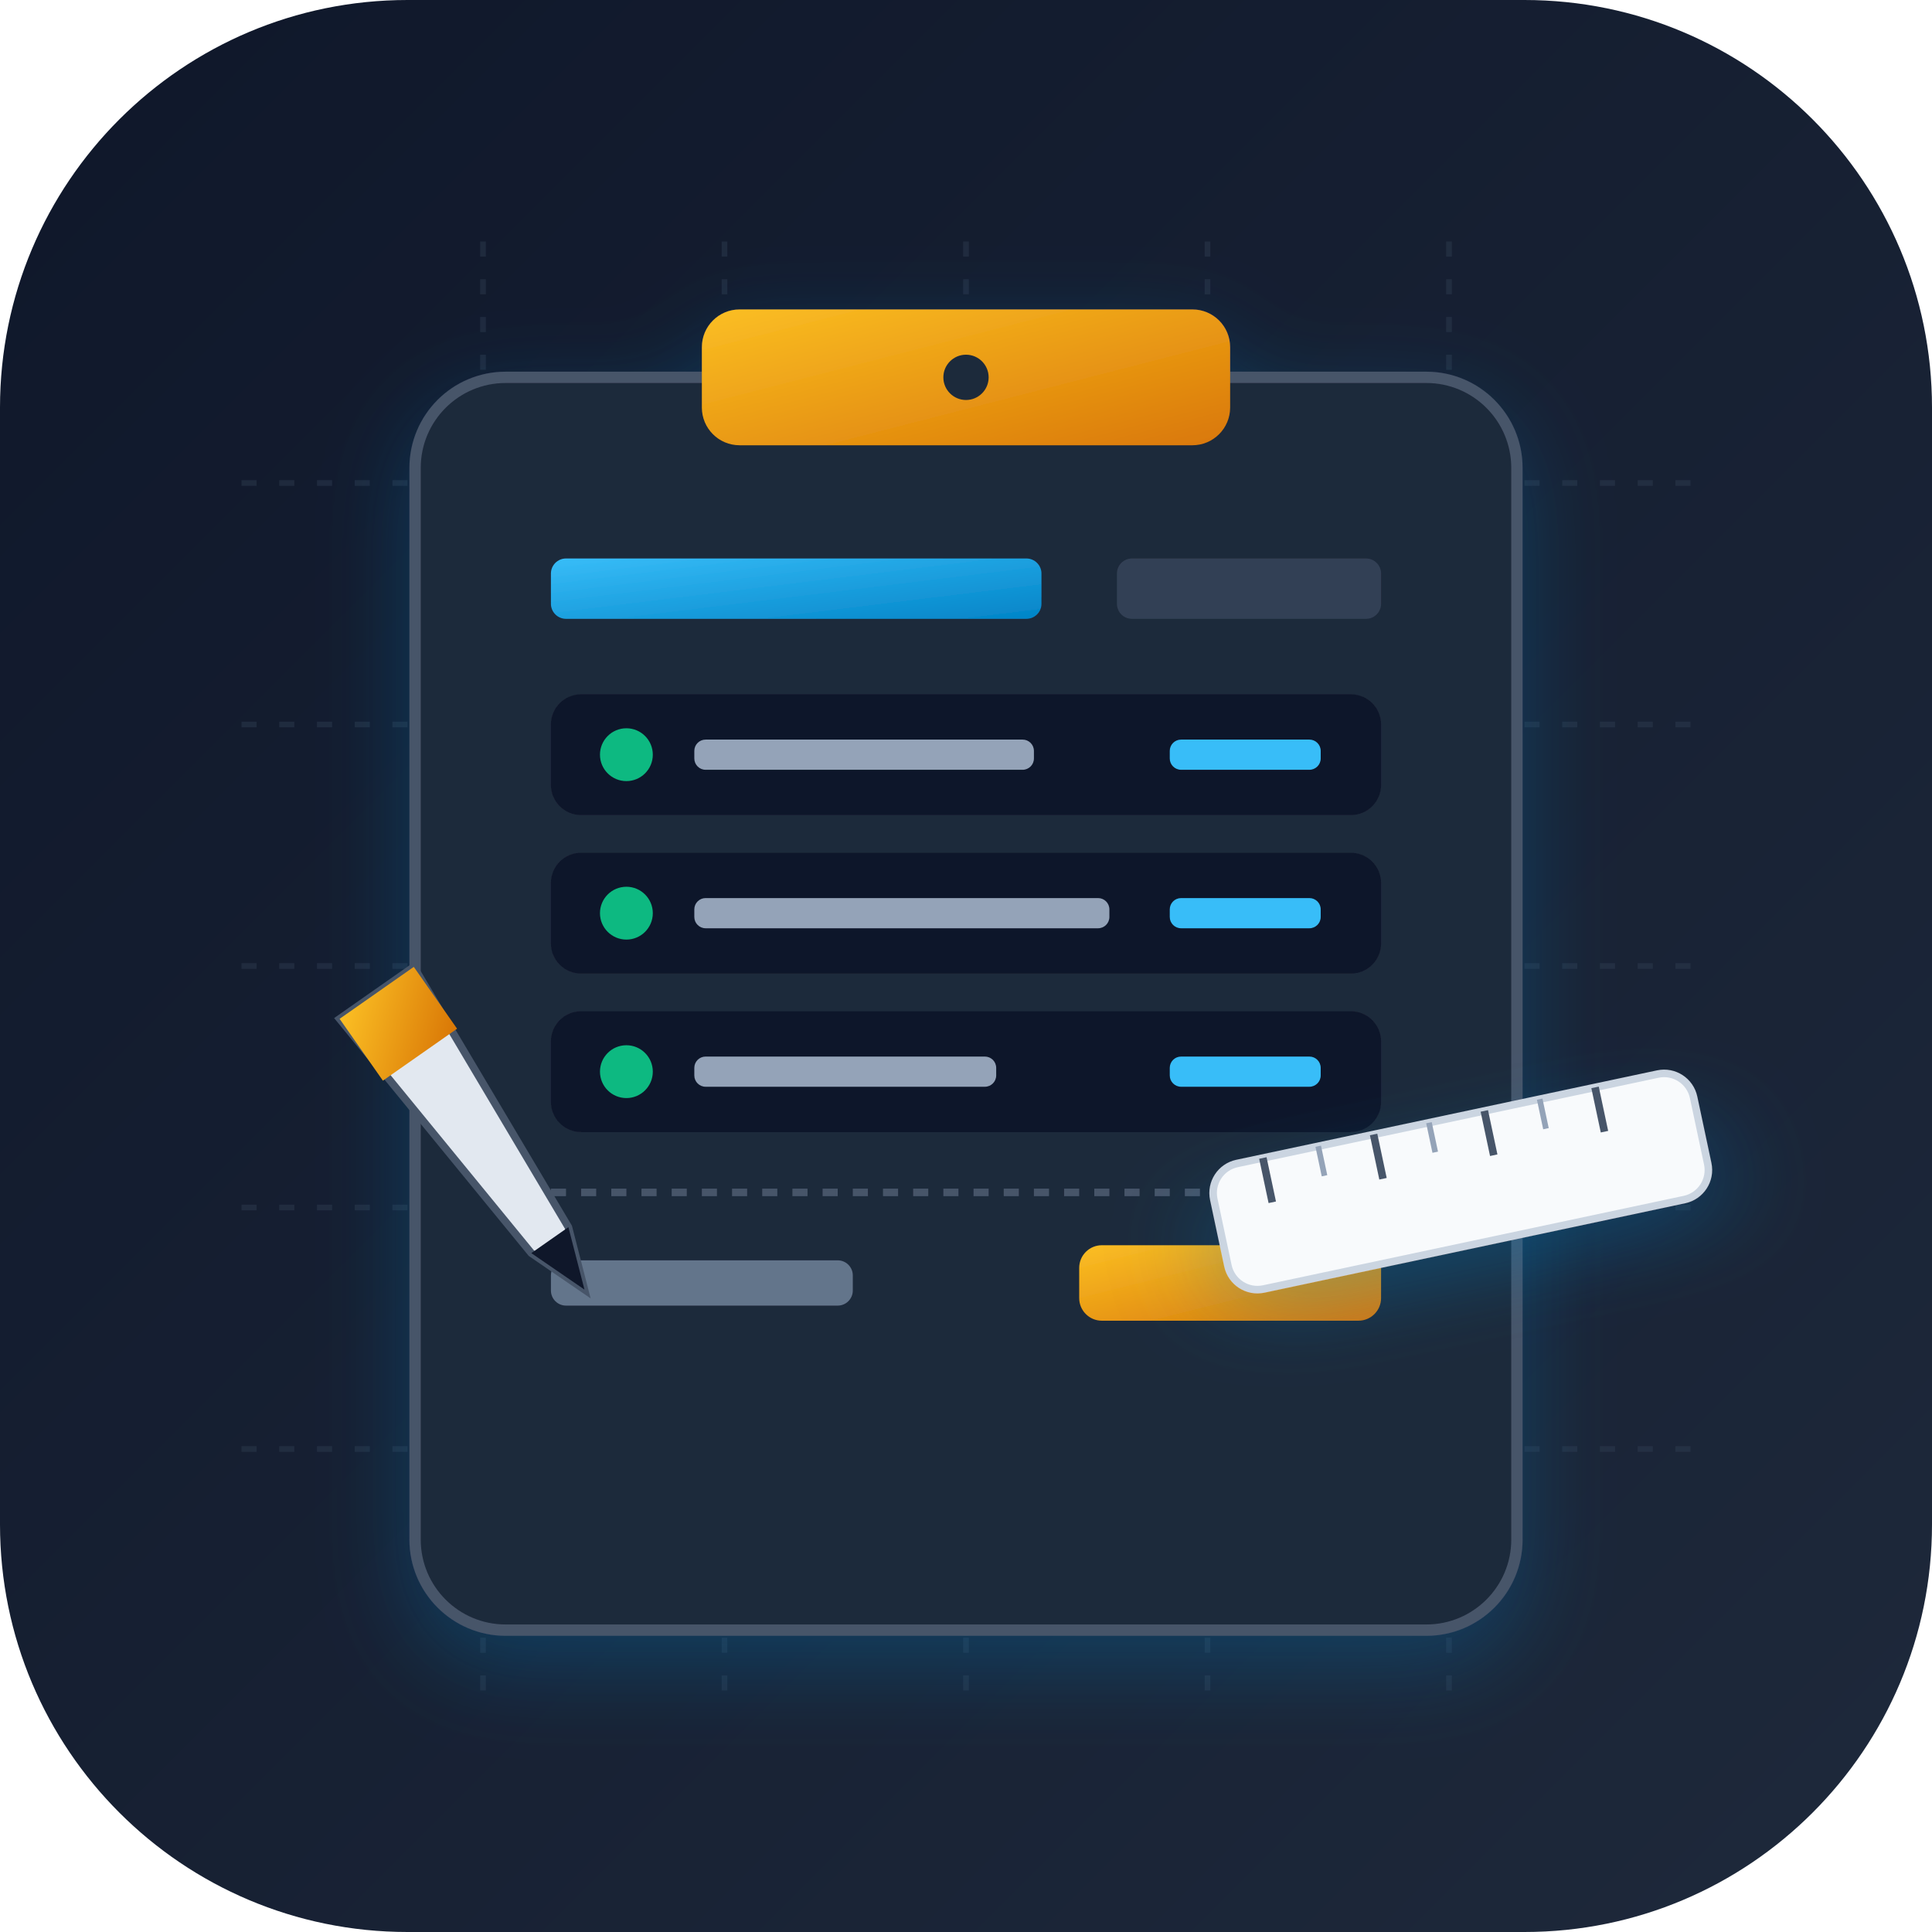
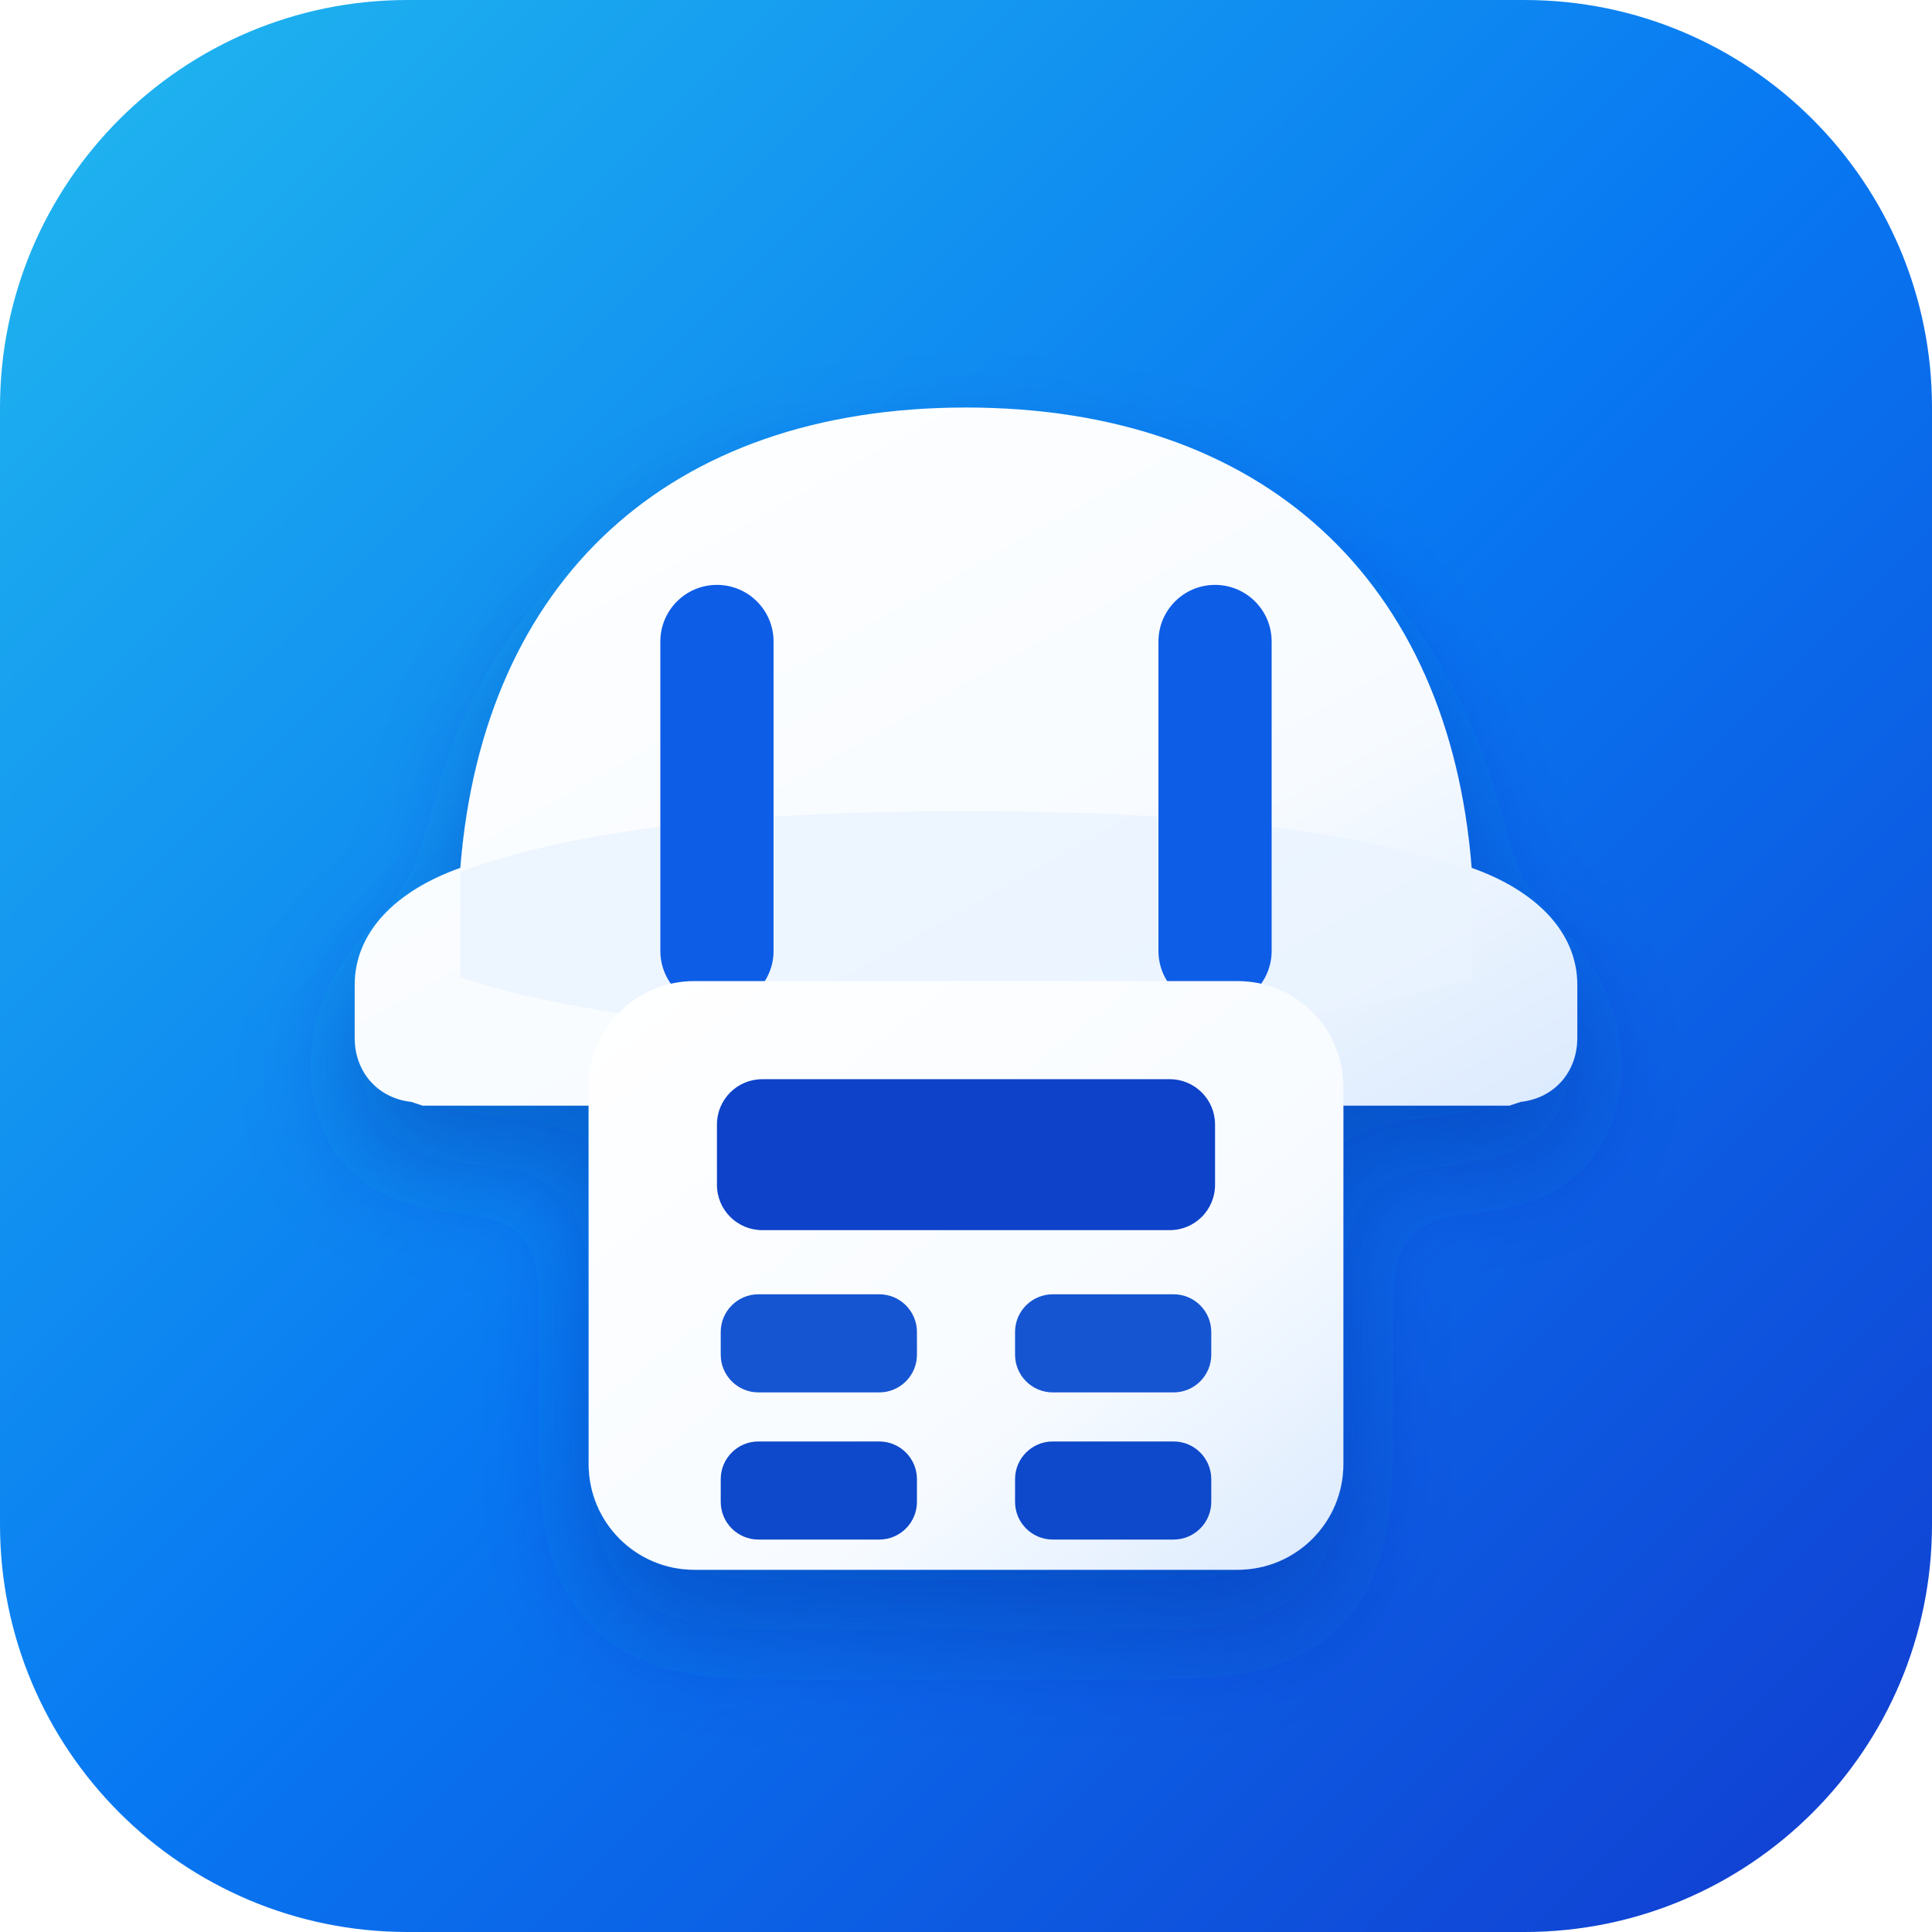
<svg xmlns="http://www.w3.org/2000/svg" viewBox="0 0 512 512" width="512" height="512">
  <defs>
-     <linearGradient id="bgGrad" x1="0%" y1="0%" x2="100%" y2="100%">
-       <stop offset="0%" stop-color="#0f172a" />
-       <stop offset="100%" stop-color="#1e293b" />
+     <linearGradient id="bg" x1="0" y1="0" x2="1" y2="1">
+       <stop offset="0" stop-color="#21b9ee" />
+       <stop offset="0.5" stop-color="#0878f2" />
+       <stop offset="1" stop-color="#123bcf" />
    </linearGradient>
-     <linearGradient id="accentGrad" x1="0%" y1="0%" x2="100%" y2="100%">
-       <stop offset="0%" stop-color="#38bdf8" />
-       <stop offset="100%" stop-color="#0284c7" />
+     <linearGradient id="white" x1="0" y1="0" x2="1" y2="1">
+       <stop offset="0" stop-color="#ffffff" />
+       <stop offset="0.65" stop-color="#f7fbff" />
+       <stop offset="1" stop-color="#dbeafe" />
    </linearGradient>
-     <linearGradient id="goldGrad" x1="0%" y1="0%" x2="100%" y2="100%">
-       <stop offset="0%" stop-color="#fbbf24" />
-       <stop offset="100%" stop-color="#d97706" />
-     </linearGradient>
-     <filter id="glow" x="-20%" y="-20%" width="140%" height="140%">
-       <feDropShadow dx="0" dy="8" stdDeviation="12" flood-color="#0284c7" flood-opacity="0.3" />
+     <filter id="shadow" x="-20%" y="-20%" width="140%" height="150%">
+       <feDropShadow dx="0" dy="16" stdDeviation="14" flood-color="#06349d" flood-opacity="0.38" />
    </filter>
  </defs>
-   <rect width="512" height="512" rx="108" fill="url(#bgGrad)" />
-   <path d="M64 128 h384 M64 192 h384 M64 256 h384 M64 320 h384 M64 384 h384" stroke="#334155" stroke-width="1.5" stroke-dasharray="4,6" opacity="0.4" />
-   <path d="M128 64 v384 M192 64 v384 M256 64 v384 M320 64 v384 M384 64 v384" stroke="#334155" stroke-width="1.5" stroke-dasharray="4,6" opacity="0.4" />
-   <g filter="url(#glow)">
-     <rect x="110" y="100" width="292" height="332" rx="24" fill="#1e293b" stroke="#475569" stroke-width="3" />
-     <rect x="186" y="82" width="140" height="36" rx="10" fill="url(#goldGrad)" />
-     <circle cx="256" cy="100" r="6" fill="#1e293b" />
-     <rect x="146" y="148" width="130" height="16" rx="4" fill="url(#accentGrad)" />
-     <rect x="296" y="148" width="70" height="16" rx="4" fill="#334155" />
-     <rect x="146" y="184" width="220" height="32" rx="8" fill="#0f172a" />
-     <circle cx="166" cy="200" r="7" fill="#10b981" />
-     <rect x="184" y="196" width="90" height="8" rx="3" fill="#94a3b8" />
-     <rect x="310" y="196" width="40" height="8" rx="3" fill="#38bdf8" />
-     <rect x="146" y="226" width="220" height="32" rx="8" fill="#0f172a" />
-     <circle cx="166" cy="242" r="7" fill="#10b981" />
-     <rect x="184" y="238" width="110" height="8" rx="3" fill="#94a3b8" />
-     <rect x="310" y="238" width="40" height="8" rx="3" fill="#38bdf8" />
-     <rect x="146" y="268" width="220" height="32" rx="8" fill="#0f172a" />
-     <circle cx="166" cy="284" r="7" fill="#10b981" />
-     <rect x="184" y="280" width="80" height="8" rx="3" fill="#94a3b8" />
-     <rect x="310" y="280" width="40" height="8" rx="3" fill="#38bdf8" />
-     <line x1="146" y1="316" x2="366" y2="316" stroke="#475569" stroke-width="2" stroke-dasharray="4,4" />
-     <rect x="146" y="334" width="80" height="12" rx="4" fill="#64748b" />
-     <rect x="286" y="330" width="80" height="20" rx="6" fill="url(#goldGrad)" />
-   </g>
-   <g transform="translate(320, 310) rotate(-12)">
-     <rect width="130" height="34" rx="8" fill="#f8fafc" stroke="#cbd5e1" stroke-width="2" filter="url(#glow)" />
-     <line x1="15" y1="0" x2="15" y2="12" stroke="#475569" stroke-width="2" />
-     <line x1="30" y1="0" x2="30" y2="8" stroke="#94a3b8" stroke-width="1.5" />
-     <line x1="45" y1="0" x2="45" y2="12" stroke="#475569" stroke-width="2" />
-     <line x1="60" y1="0" x2="60" y2="8" stroke="#94a3b8" stroke-width="1.5" />
-     <line x1="75" y1="0" x2="75" y2="12" stroke="#475569" stroke-width="2" />
-     <line x1="90" y1="0" x2="90" y2="8" stroke="#94a3b8" stroke-width="1.5" />
-     <line x1="105" y1="0" x2="105" y2="12" stroke="#475569" stroke-width="2" />
-   </g>
-   <g transform="translate(90, 270) rotate(-35)">
-     <path d="M0,0 L24,0 L18,80 L12,96 L6,80 Z" fill="#e2e8f0" stroke="#475569" stroke-width="2" />
-     <polygon points="6,80 12,96 18,80" fill="#0f172a" />
-     <rect x="0" y="0" width="24" height="20" fill="url(#goldGrad)" />
+   <rect width="512" height="512" rx="108" fill="url(#bg)" />
+   <g filter="url(#shadow)">
+     <path d="M122 230c6-76 55-122 134-122s128 46 134 122c17 6 28 17 28 31v14c0 9-6 16-15 17l-3 1-288 0-3-1c-9-1-15-8-15-17v-14c0-14 11-25 28-31Z" fill="url(#white)" />
+     <path d="M122 231c30-11 72-16 134-16s104 5 134 16v28c-30 10-74 15-134 15s-104-5-134-15Z" fill="#eaf4ff" opacity="0.8" />
+     <rect x="175" y="155" width="30" height="112" rx="15" fill="#0f5de7" />
+     <rect x="307" y="155" width="30" height="112" rx="15" fill="#0f5de7" />
+     <rect x="156" y="260" width="200" height="156" rx="28" fill="url(#white)" />
+     <rect x="190" y="286" width="132" height="40" rx="12" fill="#0c42c9" />
+     <rect x="191" y="343" width="52" height="26" rx="10" fill="#1354d2" />
+     <rect x="269" y="343" width="52" height="26" rx="10" fill="#1354d2" />
+     <rect x="191" y="382" width="52" height="26" rx="10" fill="#1048ca" />
+     <rect x="269" y="382" width="52" height="26" rx="10" fill="#1048ca" />
  </g>
</svg>
